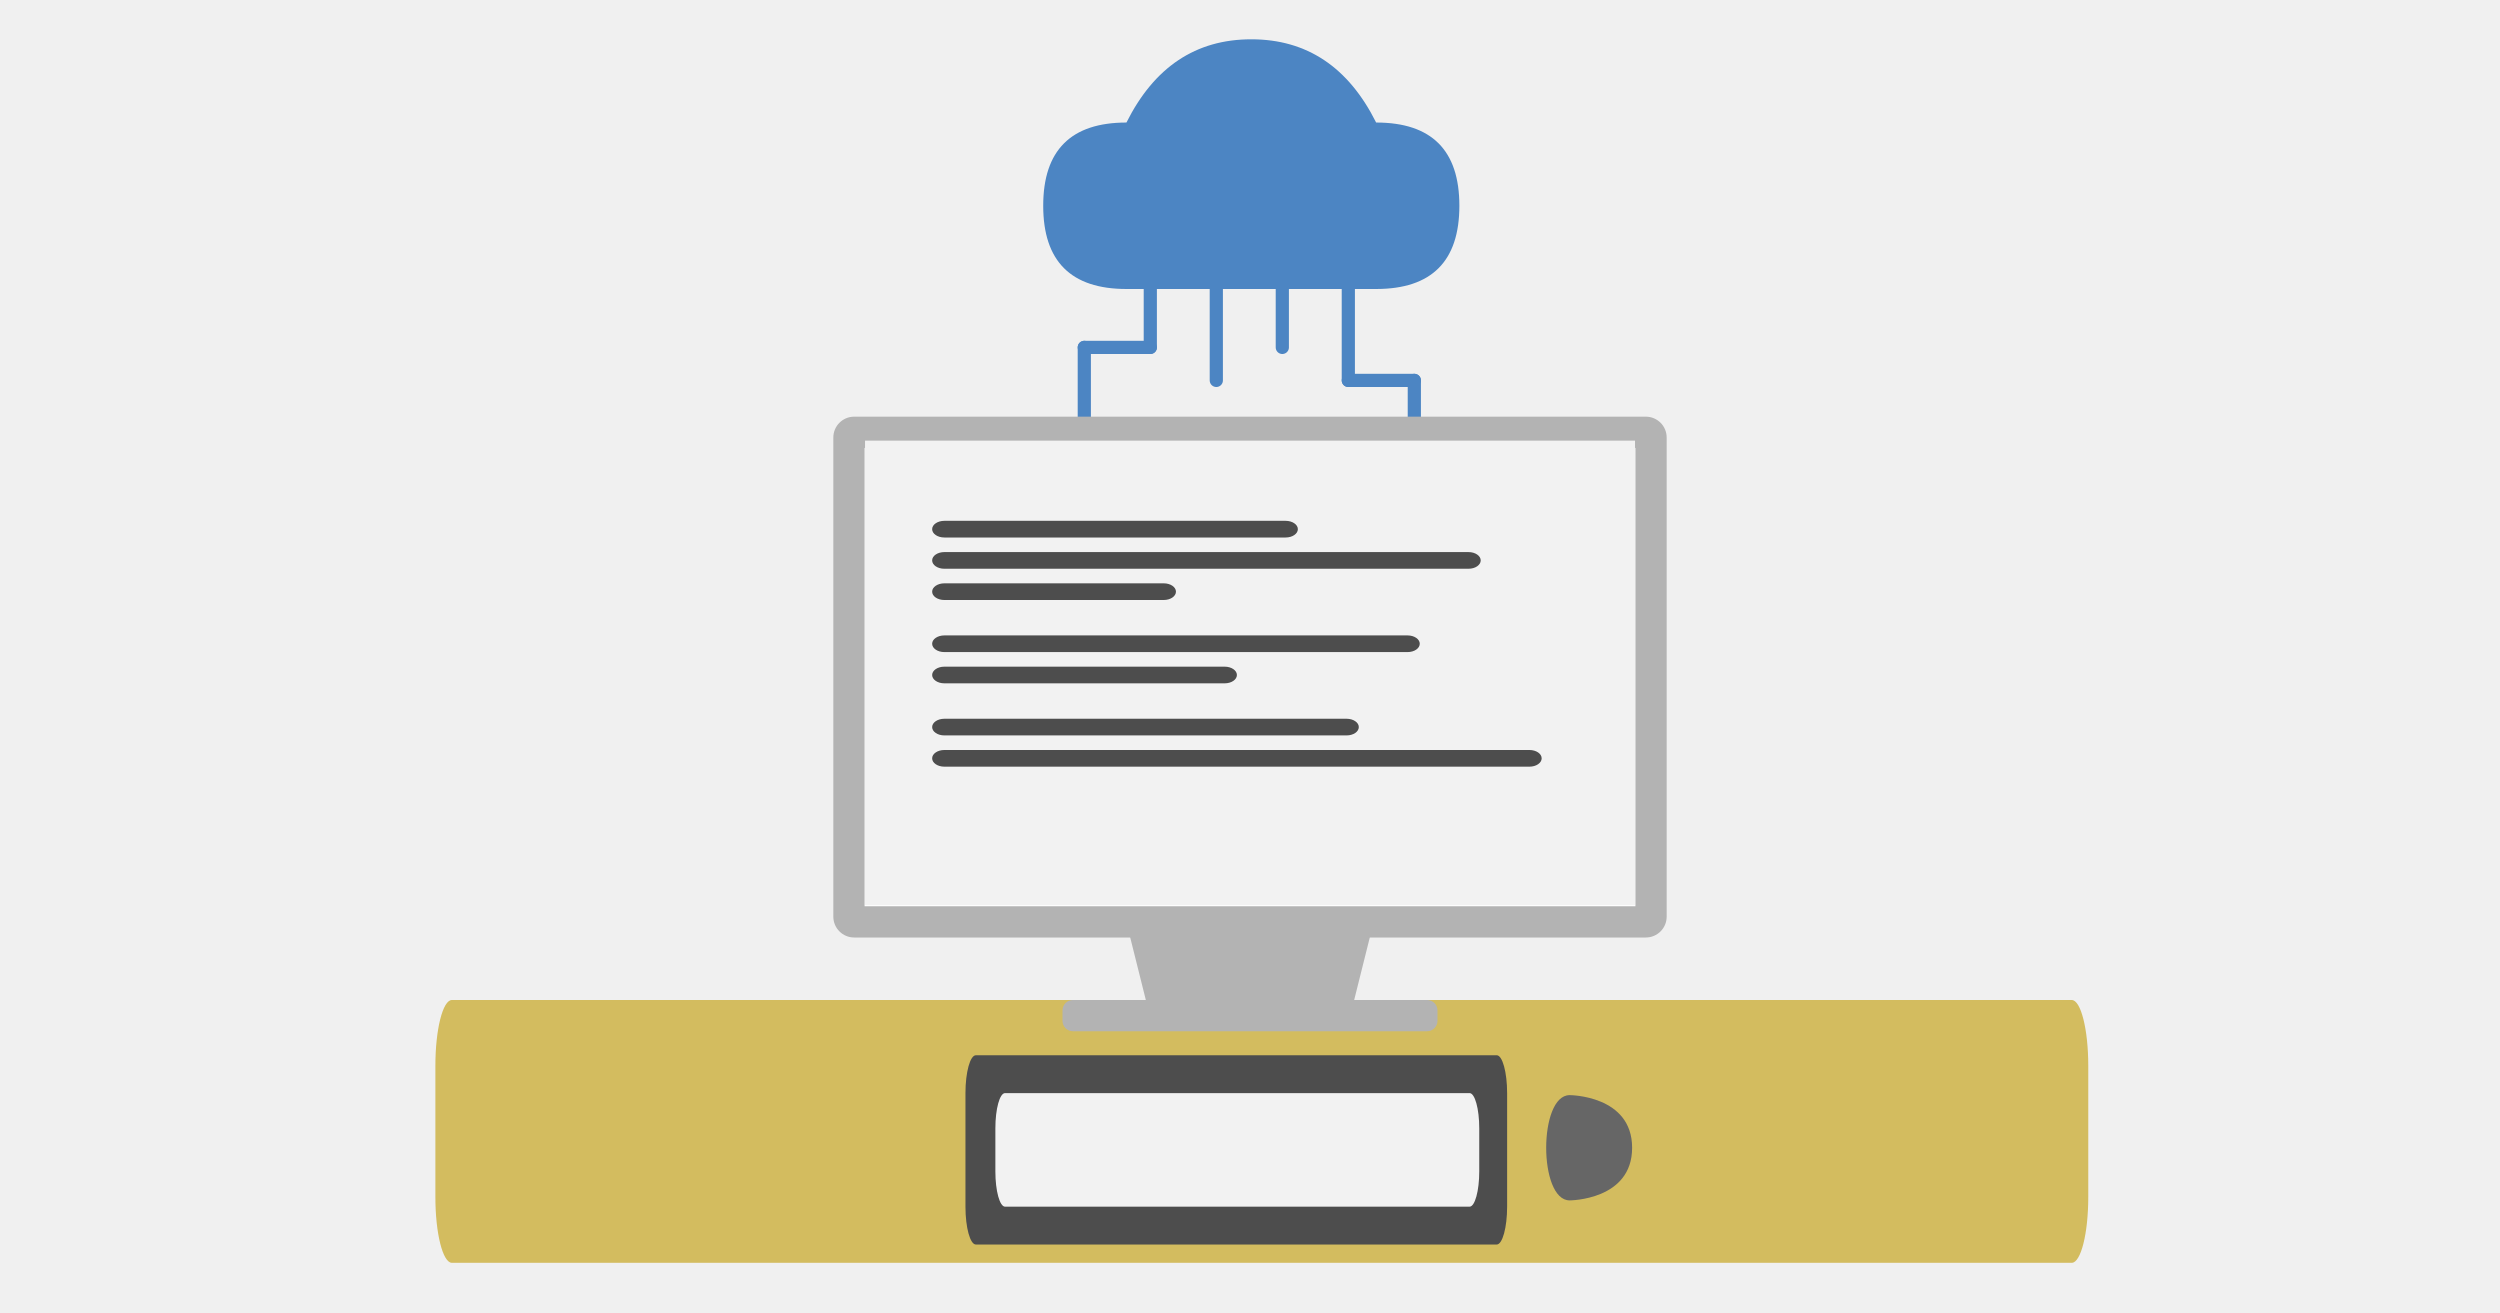
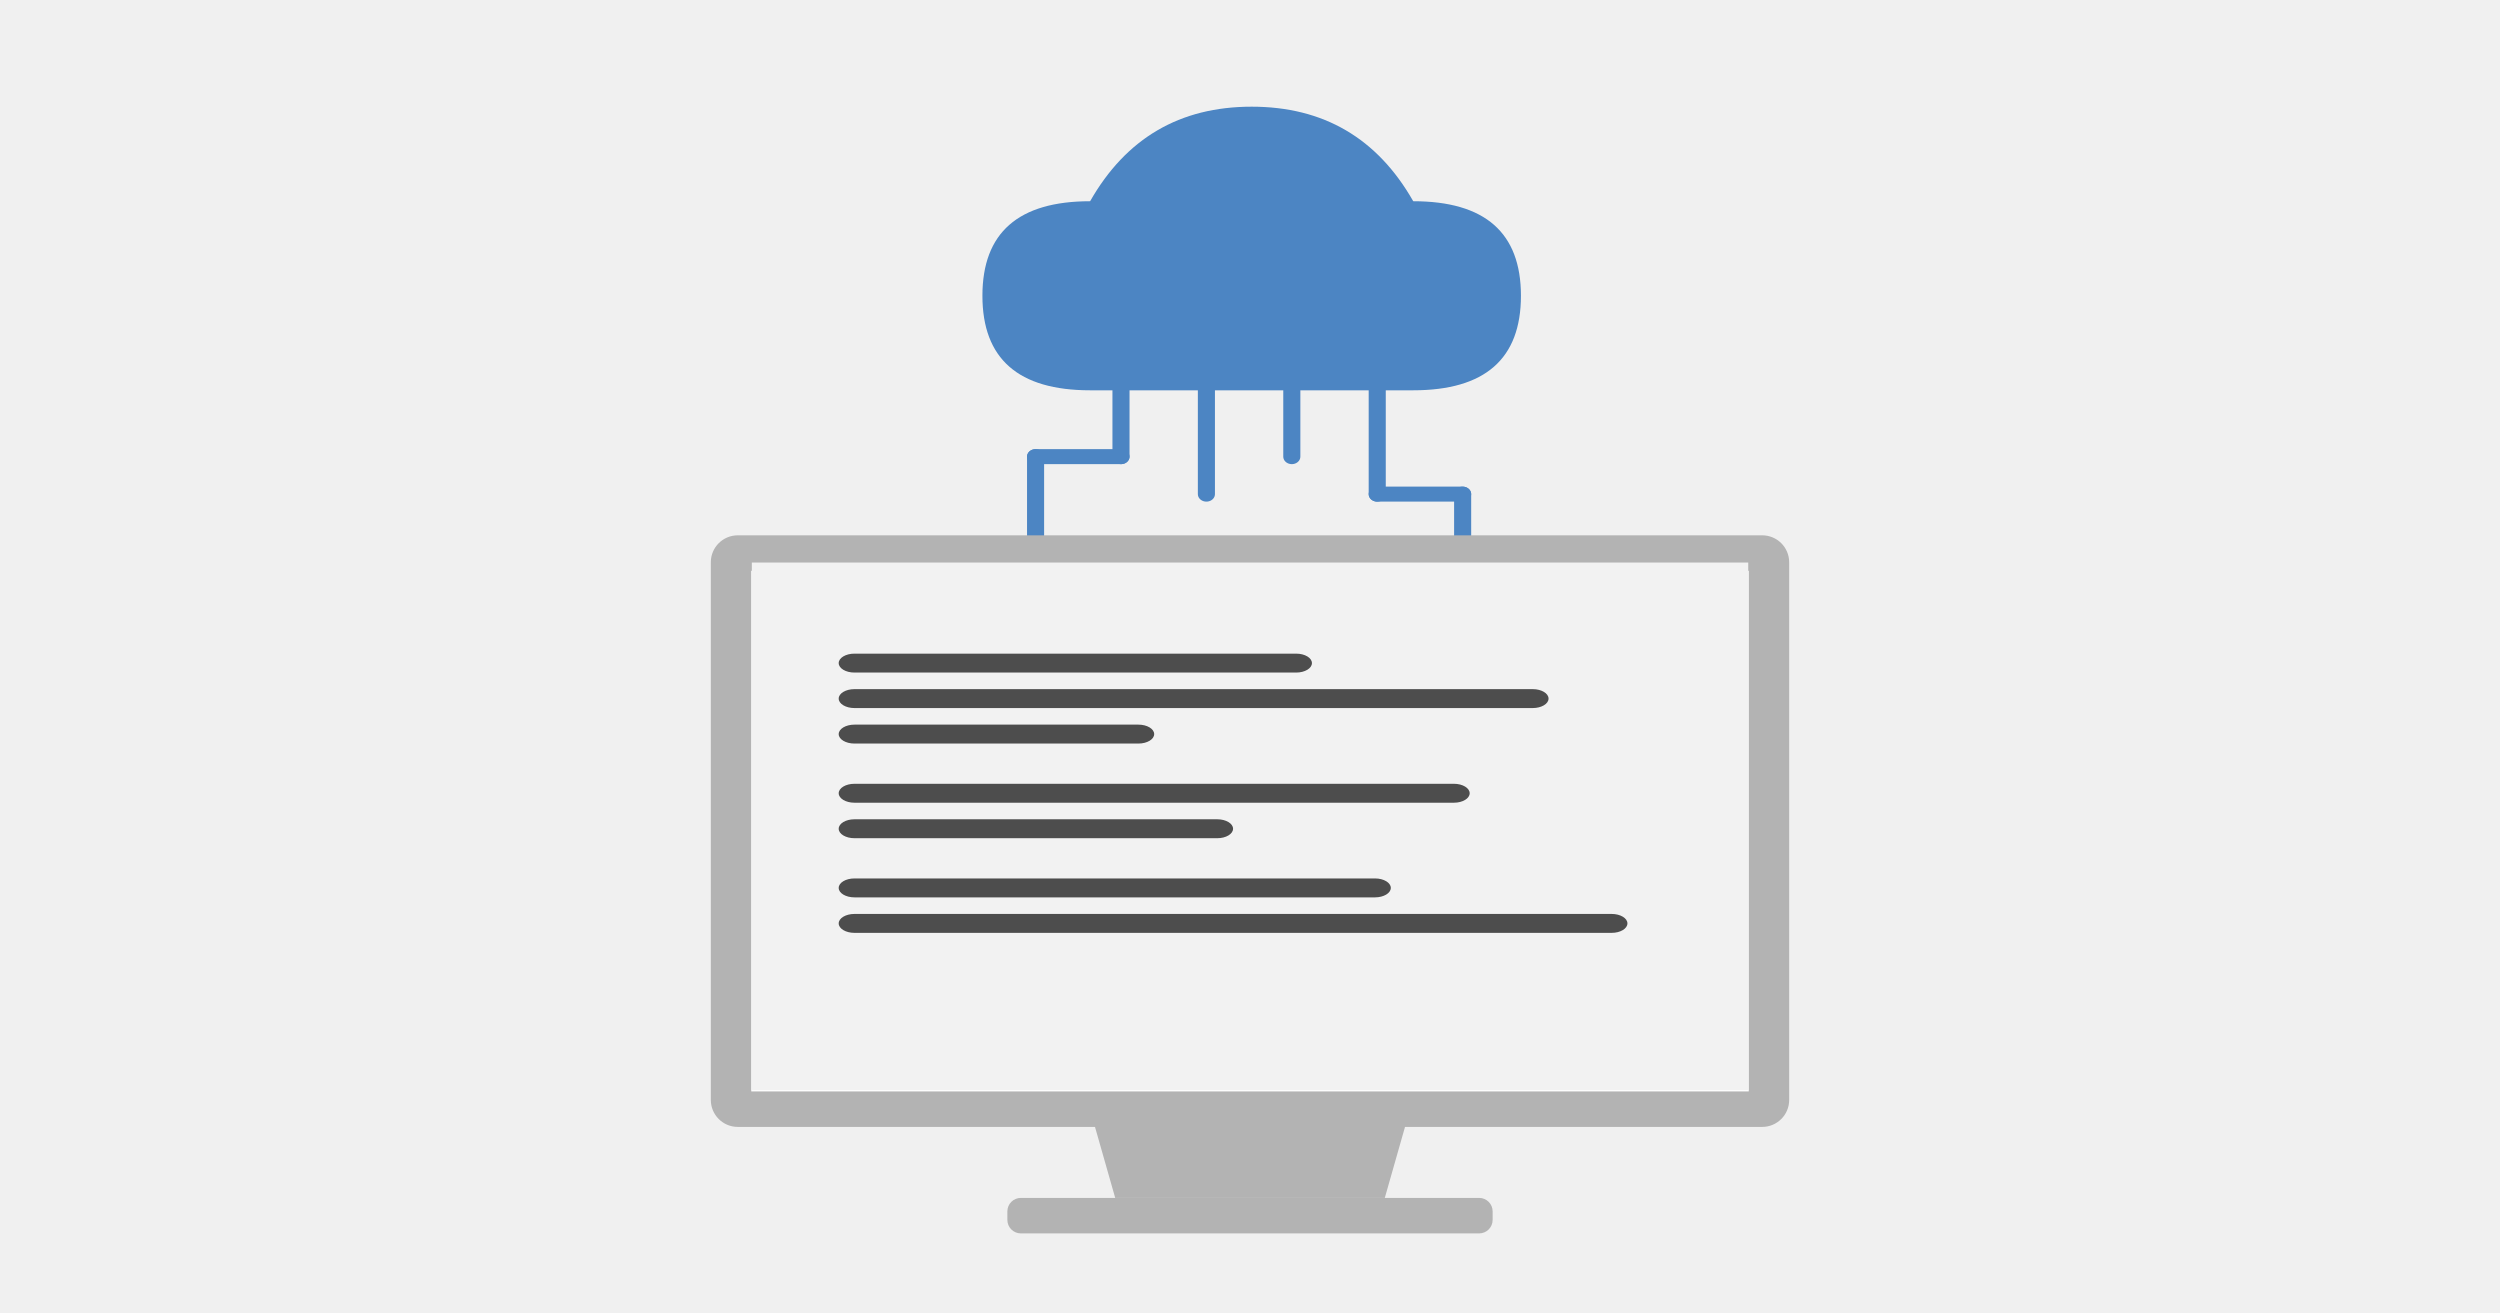
<svg xmlns="http://www.w3.org/2000/svg" viewBox="0 0 1200 630" version="1.1" id="svg33">
  <defs id="defs1">
    <style id="style1">
        .st_light_blue{fill:#ccddec}
        .st_medium_blue{fill:#99badd}
        .st_dark_blue{fill:#4c86c5}
        .st_white{fill:#fff}
        .st_stroke_medium{fill:none;stroke:#99badd;stroke-width:4;stroke-linecap:round;stroke-linejoin:round}
    </style>
  </defs>
-   <path class="st_medium_blue" d="m 540.695,138.719 q -39.951,0 -39.951,-39.951 0,-39.951 39.951,-39.951 19.975,-39.951 59.926,-39.951 39.951,0 59.926,39.951 39.951,0 39.951,39.951 0,39.951 -39.951,39.951 z" id="path25" style="fill:#4c85c3;fill-opacity:1;stroke-width:1.998" />
-   <g class="st_stroke_medium" transform="matrix(1.584126,0,0,1.584126,599.6686,119.2292)" id="g32">
+   <path class="st_medium_blue" d="m 523.258,187.346 q -51.698,0 -51.698,-45.379 0,-45.379 51.698,-45.379 25.849,-45.379 77.547,-45.379 51.698,0 77.547,45.379 51.698,0 51.698,45.379 0,45.379 -51.698,45.379 z" id="path25" style="fill:#4c85c3;fill-opacity:1;stroke-width:2.422" />
+   <g class="st_stroke_medium" transform="matrix(2.049911,0,0,1.799345,599.5711,165.208)" id="g32">
    <line x1="-30" y1="0" x2="-30" y2="30" id="line25" style="fill:#4c85c3;fill-opacity:1;stroke:#4c85c3;stroke-opacity:1" />
    <line x1="-10" y1="0" x2="-10" y2="40" id="line26" style="fill:#4c85c3;fill-opacity:1;stroke:#4c85c3;stroke-opacity:1" />
    <line x1="10" y1="0" x2="10" y2="30" id="line27" style="fill:#4c85c3;fill-opacity:1;stroke:#4c85c3;stroke-opacity:1" />
    <line x1="30" y1="0" x2="30" y2="40" id="line28" style="fill:#4c85c3;fill-opacity:1;stroke:#4c85c3;stroke-opacity:1" />
    <line x1="-30" y1="30" x2="-50" y2="30" id="line29" style="fill:#4c85c3;fill-opacity:1;stroke:#4c85c3;stroke-opacity:1" />
    <line x1="-50" y1="30" x2="-50" y2="120" id="line30" style="fill:#4c85c3;fill-opacity:1;stroke:#4c85c3;stroke-opacity:1" />
    <line x1="30" y1="40" x2="50" y2="40" id="line31" style="fill:#4c85c3;fill-opacity:1;stroke:#4c85c3;stroke-opacity:1" />
    <line x1="50" y1="40" x2="50" y2="120" id="line32" style="fill:#4c85c3;fill-opacity:1;stroke:#4c85c3;stroke-opacity:1" />
  </g>
-   <rect class="st_light_blue" x="208.986" y="480" width="793.381" height="126.153" rx="7.934" ry="31.538" id="rect1" style="stroke-width:1.582;fill:#d3bc5f" />
-   <rect class="st_medium_blue" x="400" y="200" width="400" height="250" rx="10" id="rect3" style="paint-order:stroke fill markers;fill:#b3b3b3" />
-   <path class="st_medium_blue" d="m 530,400 20,80 h 100 l 20,-80 z" id="path1" style="fill:#b3b3b3;paint-order:stroke fill markers" />
-   <rect class="st_medium_blue" x="510" y="480" width="180" height="15" rx="5" id="rect2" style="fill:#b3b3b3;paint-order:stroke fill markers" />
-   <rect class="st_white" x="415" y="215" width="370" height="220" id="rect4" style="paint-order:stroke fill markers" />
+   <rect class="st_medium_blue" x="341.193" y="256.952" width="517.613" height="283.965" rx="12.94" id="rect3" style="fill:#b3b3b3;stroke-width:1.212;paint-order:stroke fill markers" />
+   <path class="st_medium_blue" d="m 509.418,484.124 25.881,90.869 h 129.403 l 25.881,-90.869 z" id="path1" style="fill:#b3b3b3;stroke-width:1.212;paint-order:stroke fill markers" />
+   <rect class="st_medium_blue" x="483.537" y="574.993" width="232.926" height="17.038" rx="6.47" id="rect2" style="fill:#b3b3b3;stroke-width:1.212;paint-order:stroke fill markers" />
+   <rect class="st_white" x="360.604" y="273.99" width="478.792" height="249.889" id="rect4" style="stroke-width:1.212;paint-order:stroke fill markers" />
  <g transform="translate(430,235)" id="g6" style="paint-order:stroke fill markers" />
-   <rect class="st_light_blue" x="415.213" y="211.501" width="369.597" height="222.955" id="rect7" style="fill:#f2f2f2;fill-opacity:1;stroke-width:2.072;paint-order:stroke fill markers" />
-   <g class="st_medium_blue" id="g14" style="paint-order:stroke fill markers" transform="translate(630,235)">
+   <rect class="st_light_blue" x="360.88" y="270.016" width="478.271" height="253.245" id="rect7" style="fill:#f2f2f2;fill-opacity:1;stroke-width:2.512;paint-order:stroke fill markers" />
+   <g class="st_medium_blue" id="g14" style="paint-order:stroke fill markers" transform="matrix(1.294033,0,0,1.135859,638.821,296.7074)">
    <rect x="-182.568" y="15" width="175.541" height="8" rx="5.851" id="rect8" style="fill:#4d4d4d;stroke-width:1.71;paint-order:stroke fill markers" />
    <rect x="-182.568" y="30" width="263.311" height="8" rx="5.851" id="rect9" style="fill:#4d4d4d;stroke-width:1.71;paint-order:stroke fill markers" />
    <rect x="-182.568" y="45" width="117.027" height="8" rx="5.851" id="rect10" style="fill:#4d4d4d;stroke-width:1.71;paint-order:stroke fill markers" />
    <rect x="-182.568" y="70" width="234.054" height="8" rx="5.851" id="rect11" style="fill:#4d4d4d;stroke-width:1.71;paint-order:stroke fill markers" />
    <rect x="-182.568" y="85" width="146.284" height="8" rx="5.851" id="rect12" style="fill:#4d4d4d;stroke-width:1.71;paint-order:stroke fill markers" />
    <rect x="-182.568" y="110" width="204.797" height="8" rx="5.851" id="rect13" style="fill:#4d4d4d;stroke-width:1.71;paint-order:stroke fill markers" />
    <rect x="-182.568" y="125" width="292.568" height="8" rx="5.851" id="rect14" style="fill:#4d4d4d;stroke-width:1.71;paint-order:stroke fill markers" />
  </g>
  <g transform="translate(550,280)" id="g16" style="paint-order:stroke fill markers" />
-   <g transform="matrix(1,0,0,3.634065,463.4185,506.5187)" id="g24">
-     <rect class="st_medium_blue" x="0" y="0" width="260" height="25" rx="5" id="rect17" style="fill:#4d4d4d" />
-     <g class="st_light_blue" id="g23">
-       <rect x="14.362" y="5" width="232.259" height="15" rx="4.645" id="rect21" style="stroke-width:1.524;fill:#f2f2f2" />
-     </g>
-   </g>
-   <path class="st_medium_blue" d="m 753.418,525.664 c 0,0 30,0 30,25.263 0,25.263 -30,25.263 -30,25.263 -15,0 -15,-50.527 0,-50.527 z" id="path24" style="stroke-width:1.422;fill:#666666" />
</svg>
